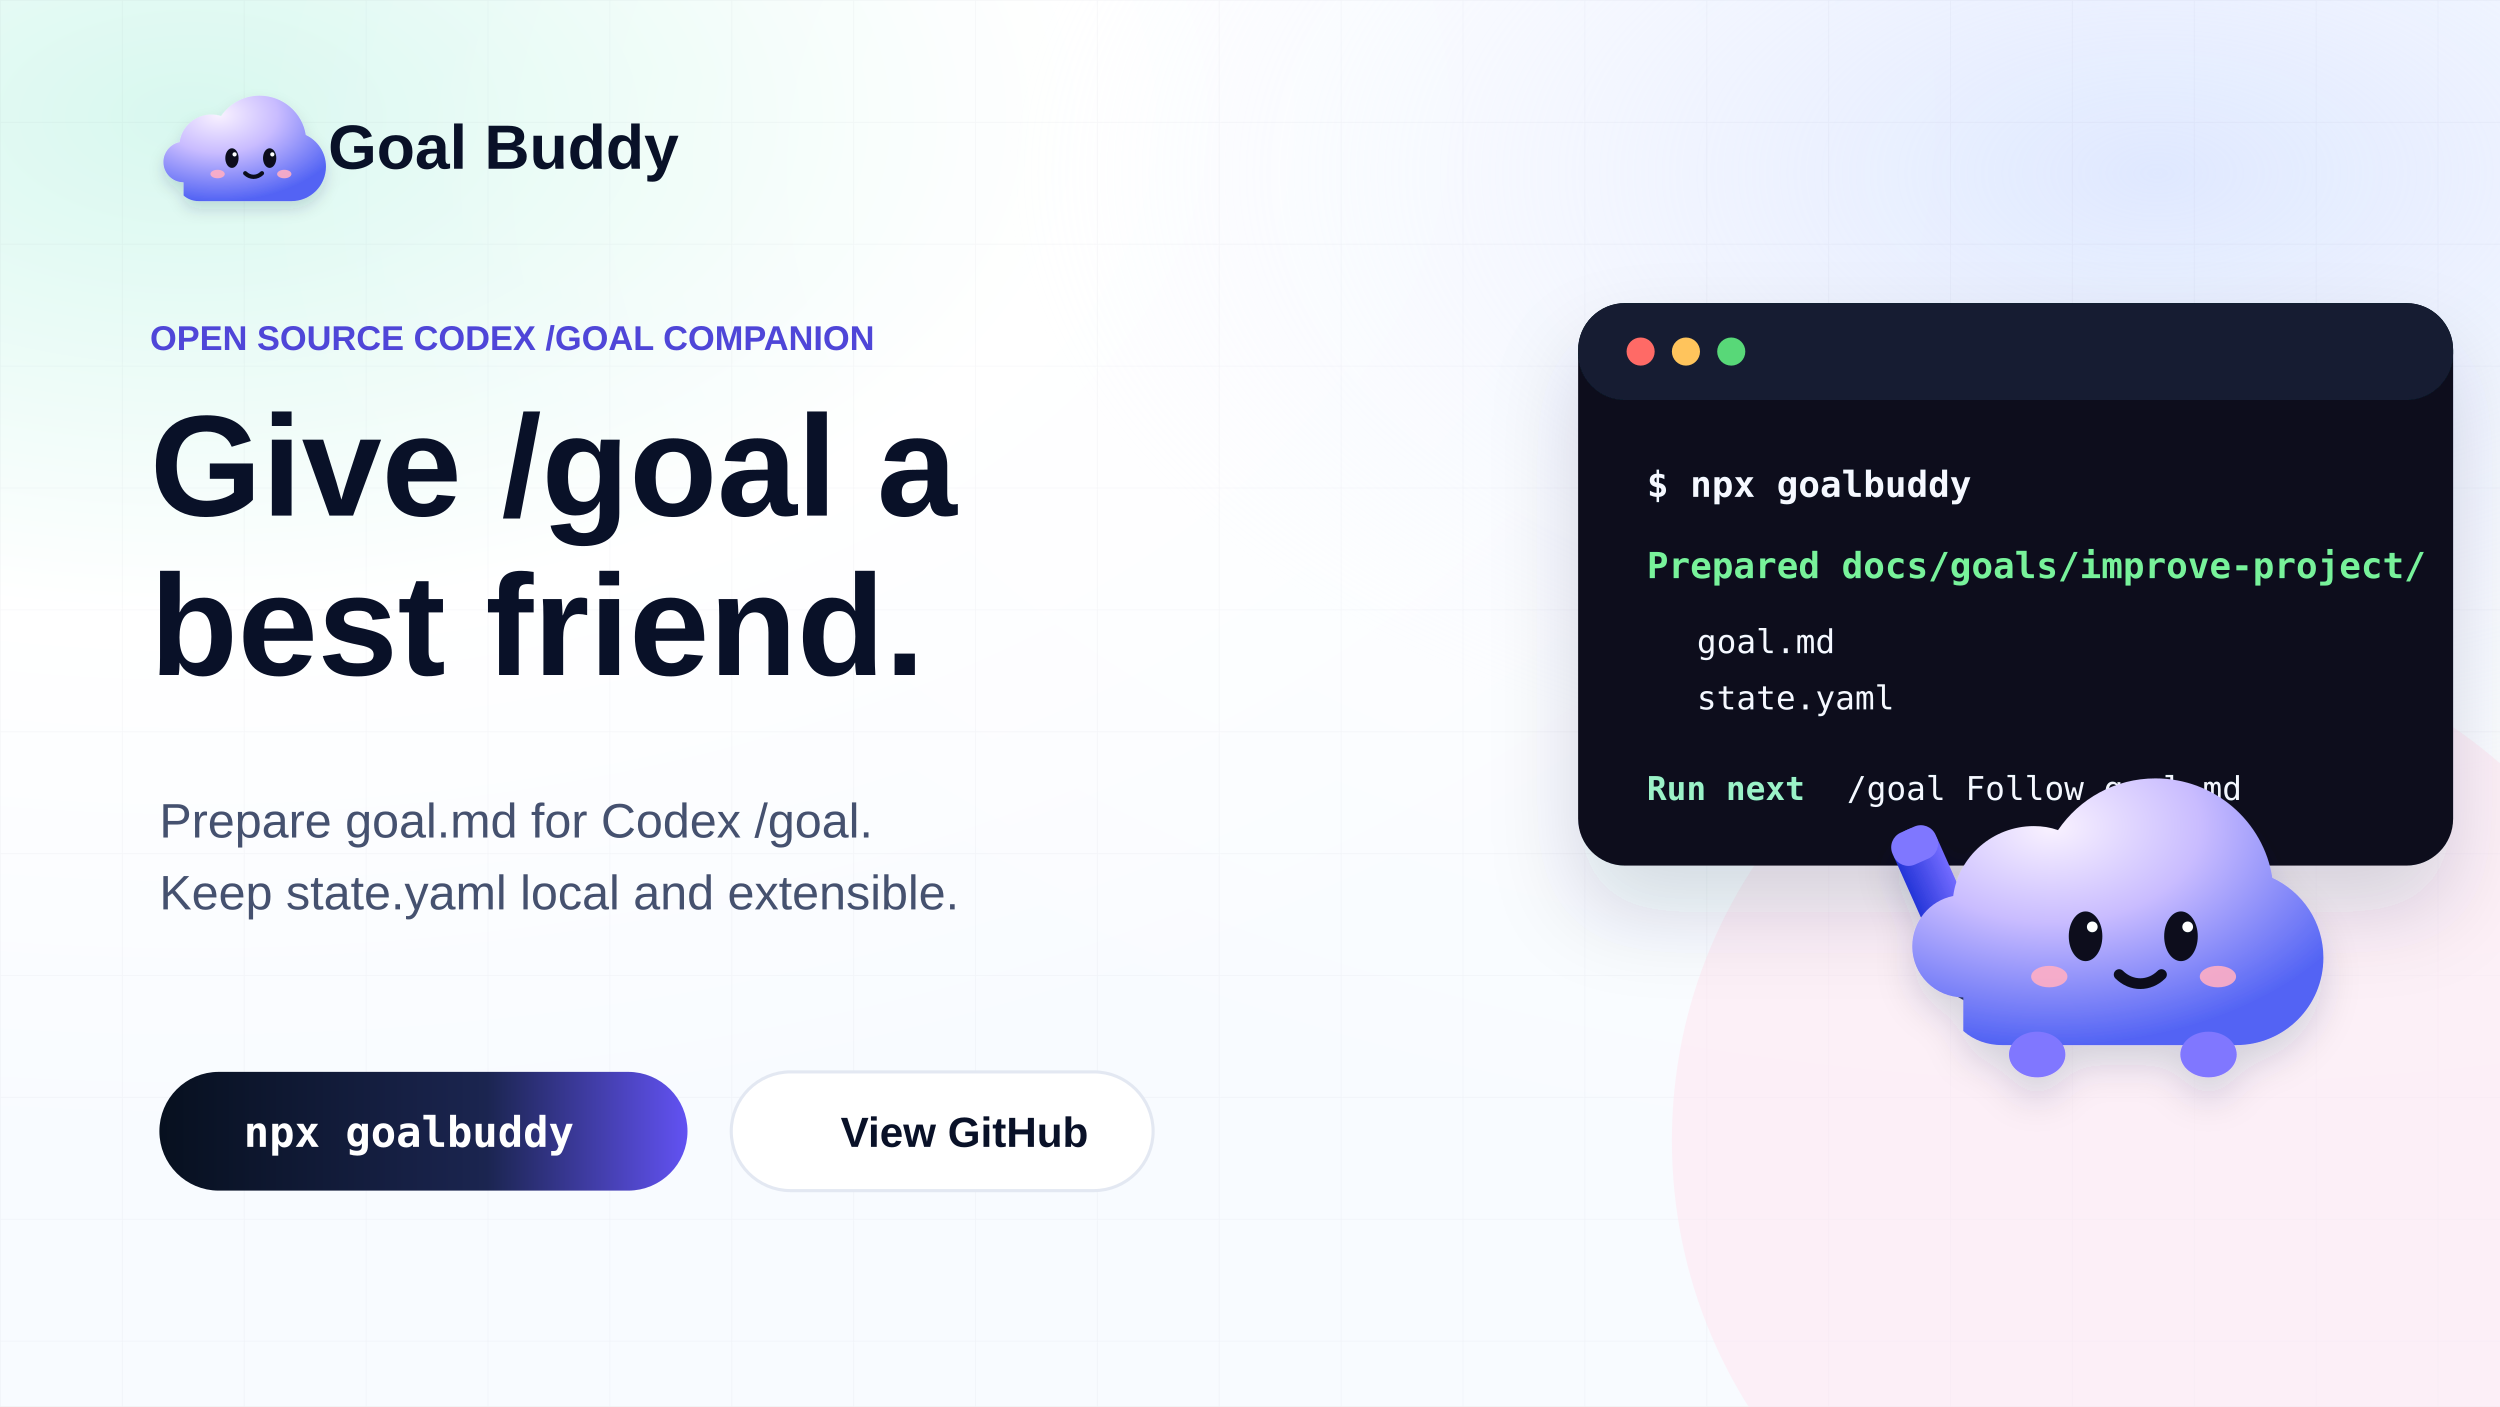
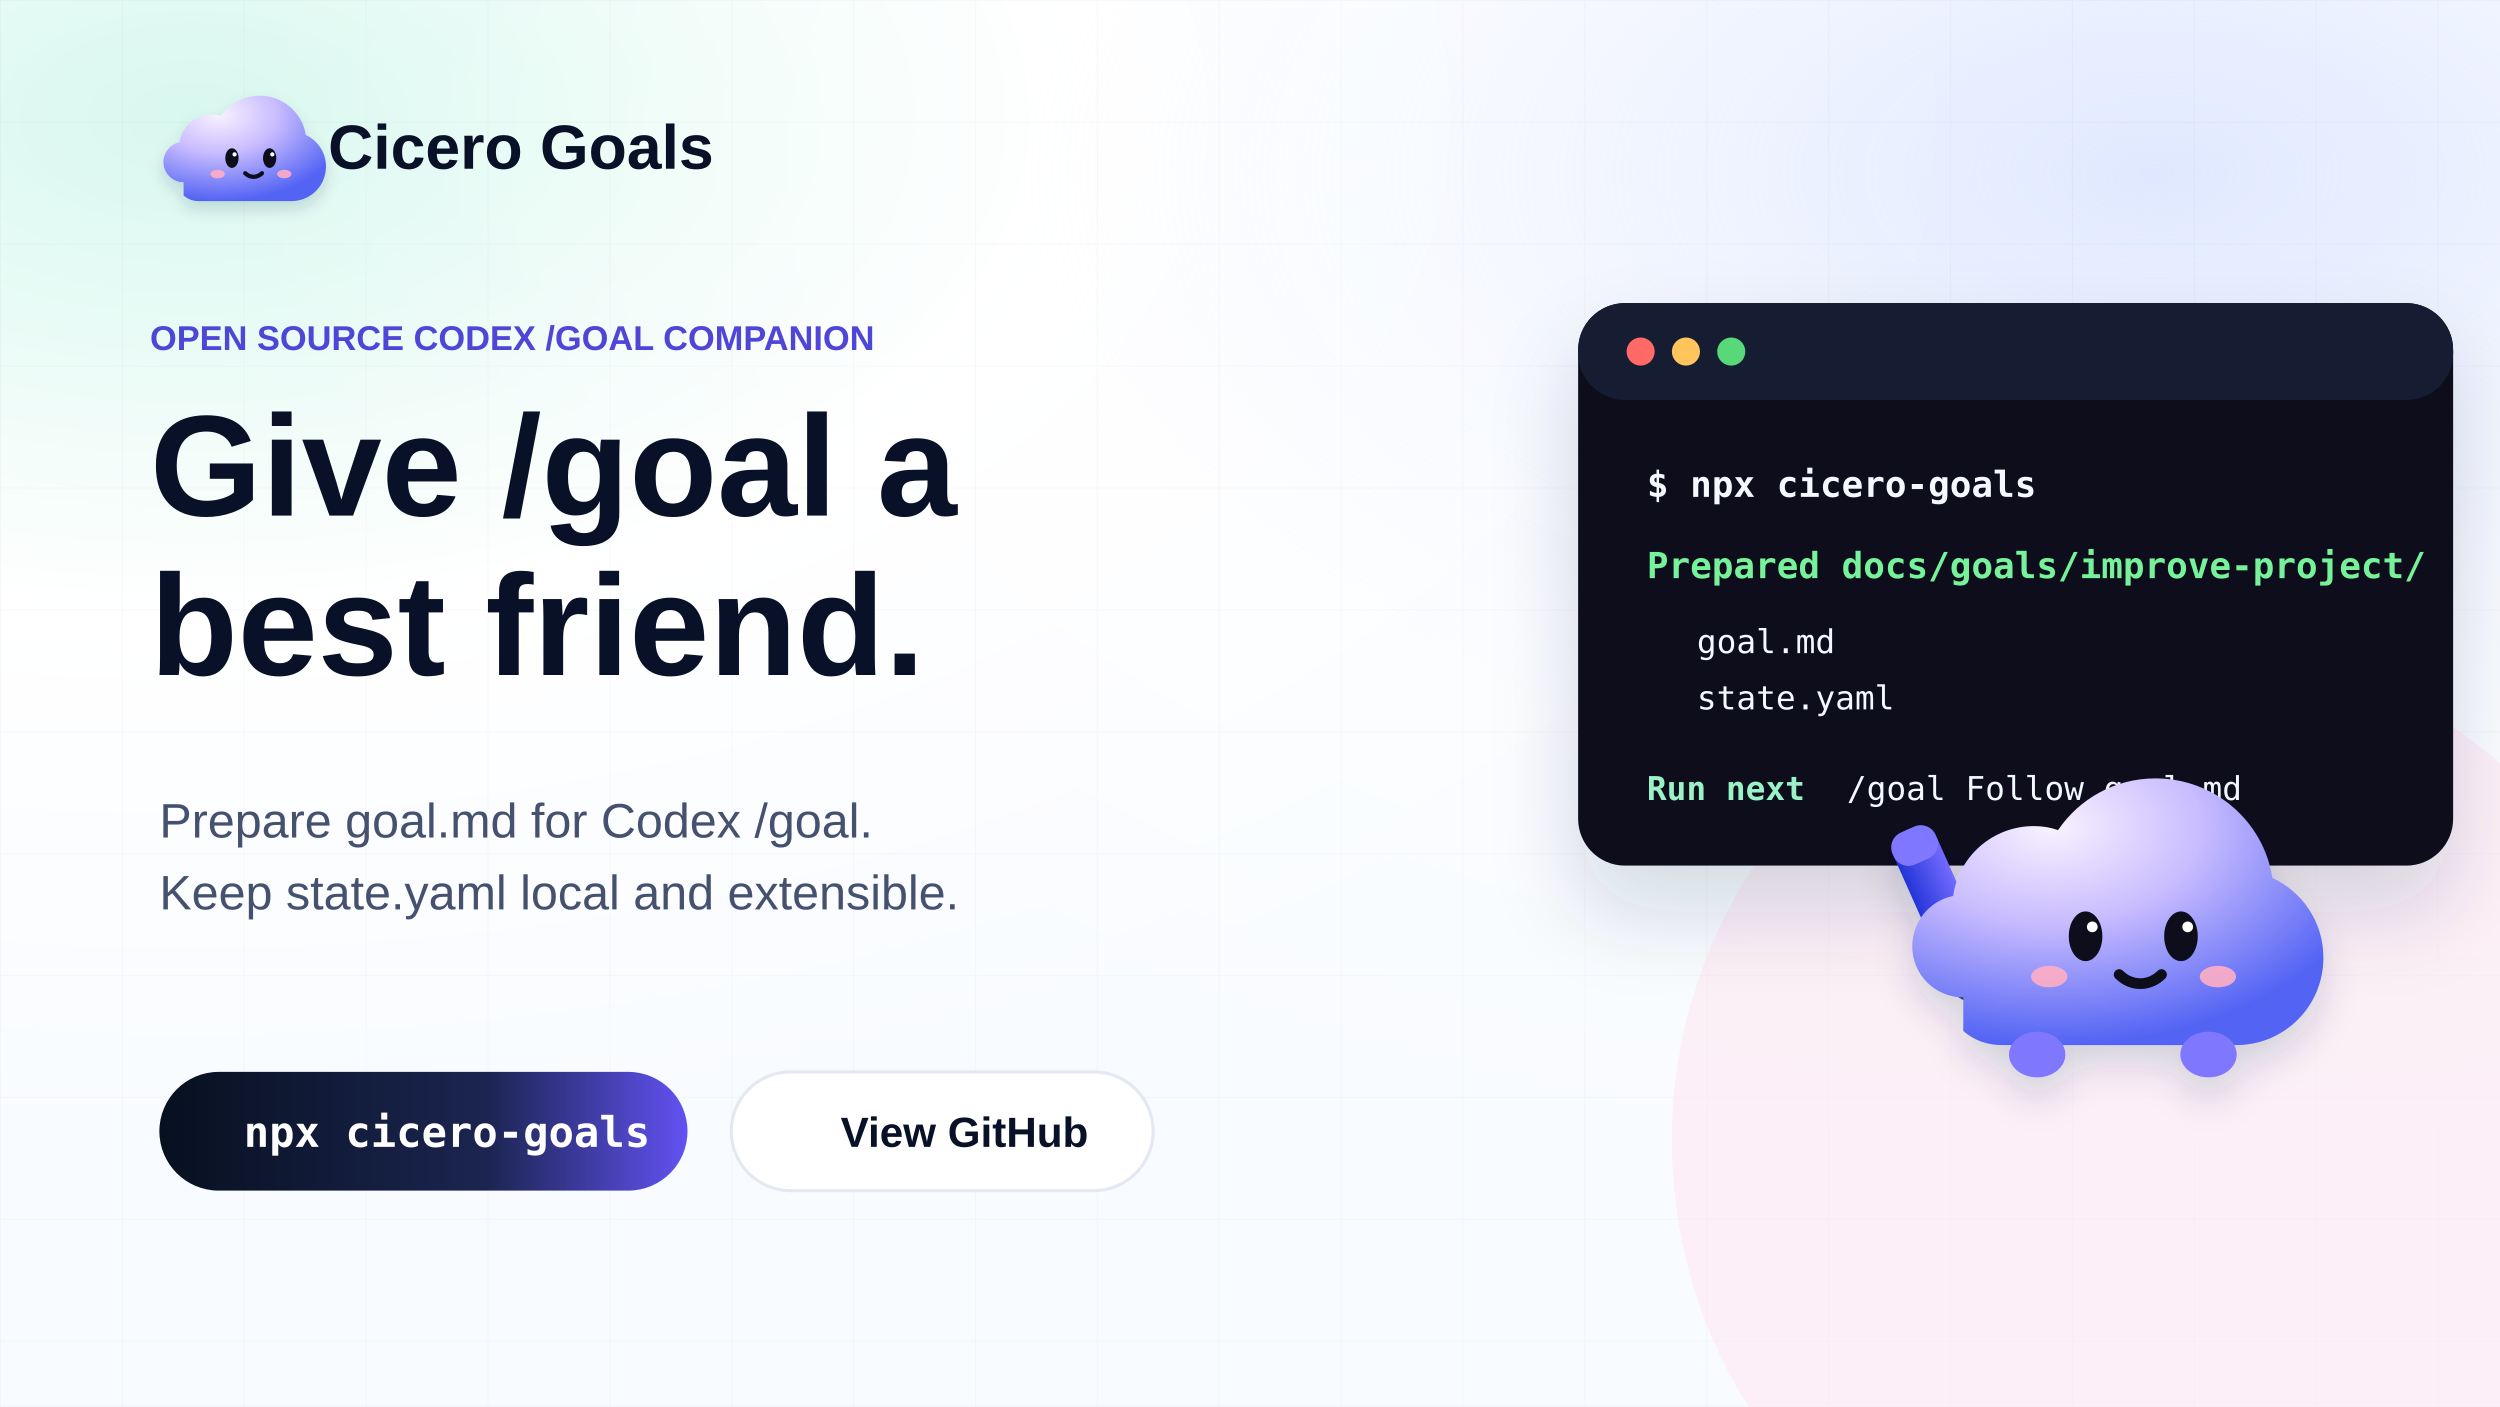
<svg xmlns="http://www.w3.org/2000/svg" viewBox="0 0 1600 900" role="img" aria-labelledby="title desc">
  <defs>
    <radialGradient id="bgMint" cx="8%" cy="8%" r="74%">
      <stop offset="0" stop-color="#d8f8ef" />
      <stop offset=".48" stop-color="#ffffff" />
      <stop offset="1" stop-color="#f8fbff" />
    </radialGradient>
    <radialGradient id="bgBlue" cx="86%" cy="12%" r="76%">
      <stop offset="0" stop-color="#dfe8ff" />
      <stop offset=".6" stop-color="#ffffff" stop-opacity=".35" />
      <stop offset="1" stop-color="#ffffff" stop-opacity="0" />
    </radialGradient>
    <linearGradient id="darkButton" x1="0" x2="1">
      <stop offset="0" stop-color="#07101f" />
      <stop offset=".62" stop-color="#1b2550" />
      <stop offset="1" stop-color="#6252f3" />
    </linearGradient>
    <radialGradient id="cloud" cx="34%" cy="18%" r="82%">
      <stop offset="0" stop-color="#f9f2ff" />
      <stop offset=".44" stop-color="#c9bcff" />
      <stop offset="1" stop-color="#5364f4" />
    </radialGradient>
    <linearGradient id="pencil" x1="0" x2="1">
      <stop offset="0" stop-color="#2435d8" />
      <stop offset="1" stop-color="#736bff" />
    </linearGradient>
    <filter id="softShadow" x="-20%" y="-20%" width="140%" height="150%">
      <feDropShadow dx="0" dy="30" stdDeviation="28" flood-color="#1e2a50" flood-opacity=".16" />
    </filter>
    <pattern id="grid" width="78" height="78" patternUnits="userSpaceOnUse">
      <path d="M78 0H0v78" fill="none" stroke="#091128" stroke-opacity=".055" stroke-width="1" />
    </pattern>
  </defs>
  <rect width="1600" height="900" fill="url(#bgMint)" />
  <rect width="1600" height="900" fill="url(#bgBlue)" />
  <rect width="1600" height="900" fill="url(#grid)" opacity=".55" />
  <circle cx="1390" cy="730" r="320" fill="#ffe4ef" opacity=".5" />
  <g transform="translate(92 76)">
    <g transform="translate(0 -18) scale(.17)" filter="url(#softShadow)">
      <path d="M150 345c-42 0-76-34-76-76 0-37 26-68 61-75 8-59 59-104 120-104 13 0 25 2 36 6 32-47 85-77 145-77 88 0 161 64 174 148 45 21 76 66 76 119 0 72-58 130-130 130H208c-22 0-42-7-58-21z" fill="url(#cloud)" />
      <ellipse cx="332" cy="254" rx="25" ry="37" fill="#07101f" />
      <ellipse cx="474" cy="254" rx="25" ry="37" fill="#07101f" />
      <circle cx="342" cy="240" r="8" fill="#fff" />
      <circle cx="484" cy="240" r="8" fill="#fff" />
      <path d="M382 311c18 18 45 18 63 0" fill="none" stroke="#07101f" stroke-width="16" stroke-linecap="round" />
      <ellipse cx="278" cy="314" rx="27" ry="16" fill="#ffaec4" opacity=".9" />
      <ellipse cx="529" cy="314" rx="27" ry="16" fill="#ffaec4" opacity=".9" />
    </g>
-     <text x="118" y="32" fill="#091128" font-family="Geist, Avenir Next, Arial, sans-serif" font-size="40" font-weight="850">Goal Buddy</text>
+     <text x="118" y="32" fill="#091128" font-family="Geist, Avenir Next, Arial, sans-serif" font-size="40" font-weight="850">Cicero Goals</text>
  </g>
  <text x="96" y="224" fill="#4f46d8" font-family="Geist, Avenir Next, Arial, sans-serif" font-size="22" font-weight="850">OPEN SOURCE CODEX /GOAL COMPANION</text>
  <text x="96" y="330" fill="#091128" font-family="Geist, Avenir Next, Arial, sans-serif" font-size="92" font-weight="900">Give /goal a</text>
  <text x="96" y="432" fill="#091128" font-family="Geist, Avenir Next, Arial, sans-serif" font-size="92" font-weight="900">best friend.</text>
  <text x="102" y="536" fill="#45516f" font-family="Geist, Avenir Next, Arial, sans-serif" font-size="31" font-weight="500">Prepare goal.md for Codex /goal.</text>
  <text x="102" y="582" fill="#45516f" font-family="Geist, Avenir Next, Arial, sans-serif" font-size="31" font-weight="500">Keep state.yaml local and extensible.</text>
  <rect x="102" y="686" width="338" height="76" rx="38" fill="url(#darkButton)" />
-   <text x="156" y="734" fill="#ffffff" font-family="Geist Mono, Menlo, monospace" font-size="27" font-weight="700">npx goalbuddy</text>
+   <text x="156" y="734" fill="#ffffff" font-family="Geist Mono, Menlo, monospace" font-size="27" font-weight="700">npx cicero-goals</text>
  <rect x="468" y="686" width="270" height="76" rx="38" fill="#ffffff" stroke="#e3e8f2" stroke-width="2" />
  <text x="538" y="734" fill="#091128" font-family="Geist, Avenir Next, Arial, sans-serif" font-size="27" font-weight="850">View GitHub</text>
  <g filter="url(#softShadow)" transform="translate(1010 194)">
    <rect width="560" height="360" rx="30" fill="#07101f" />
    <rect width="560" height="62" rx="30" fill="#131d31" />
    <circle cx="40" cy="31" r="9" fill="#ff6b66" />
    <circle cx="69" cy="31" r="9" fill="#ffc45b" />
    <circle cx="98" cy="31" r="9" fill="#58d878" />
-     <text x="44" y="124" fill="#f6f8ff" font-family="Geist Mono, Menlo, monospace" font-size="23" font-weight="600">$ npx goalbuddy</text>
+     <text x="44" y="124" fill="#f6f8ff" font-family="Geist Mono, Menlo, monospace" font-size="23" font-weight="600">$ npx cicero-goals</text>
    <text x="44" y="176" fill="#78f29a" font-family="Geist Mono, Menlo, monospace" font-size="23" font-weight="600">Prepared docs/goals/improve-project/</text>
    <text x="76" y="224" fill="#f6f8ff" font-family="Geist Mono, Menlo, monospace" font-size="21">goal.md</text>
    <text x="76" y="260" fill="#f6f8ff" font-family="Geist Mono, Menlo, monospace" font-size="21">state.yaml</text>
    <text x="44" y="318" fill="#9bf2c7" font-family="Geist Mono, Menlo, monospace" font-size="21" font-weight="700">Run next</text>
    <text x="172" y="318" fill="#f6f8ff" font-family="Geist Mono, Menlo, monospace" font-size="21">/goal Follow goal.md</text>
  </g>
  <g filter="url(#softShadow)" transform="translate(1192 490) scale(.43)">
    <g transform="translate(-42 18) rotate(-24 155 210)">
      <rect x="132" y="70" width="70" height="270" rx="34" fill="url(#pencil)" />
      <rect x="132" y="70" width="70" height="52" rx="24" fill="#7f77ff" />
      <path d="M132 325h70l-35 48z" fill="#27335e" />
    </g>
    <path d="M150 345c-42 0-76-34-76-76 0-37 26-68 61-75 8-59 59-104 120-104 13 0 25 2 36 6 32-47 85-77 145-77 88 0 161 64 174 148 45 21 76 66 76 119 0 72-58 130-130 130H208c-22 0-42-7-58-21z" fill="url(#cloud)" />
    <ellipse cx="332" cy="254" rx="25" ry="37" fill="#07101f" />
    <ellipse cx="474" cy="254" rx="25" ry="37" fill="#07101f" />
    <circle cx="342" cy="240" r="8" fill="#fff" />
    <circle cx="484" cy="240" r="8" fill="#fff" />
    <path d="M382 311c18 18 45 18 63 0" fill="none" stroke="#07101f" stroke-width="16" stroke-linecap="round" />
    <ellipse cx="278" cy="314" rx="27" ry="16" fill="#ffaec4" opacity=".9" />
    <ellipse cx="529" cy="314" rx="27" ry="16" fill="#ffaec4" opacity=".9" />
    <ellipse cx="260" cy="430" rx="42" ry="34" fill="#8077ff" />
    <ellipse cx="515" cy="430" rx="42" ry="34" fill="#8077ff" />
  </g>
</svg>
